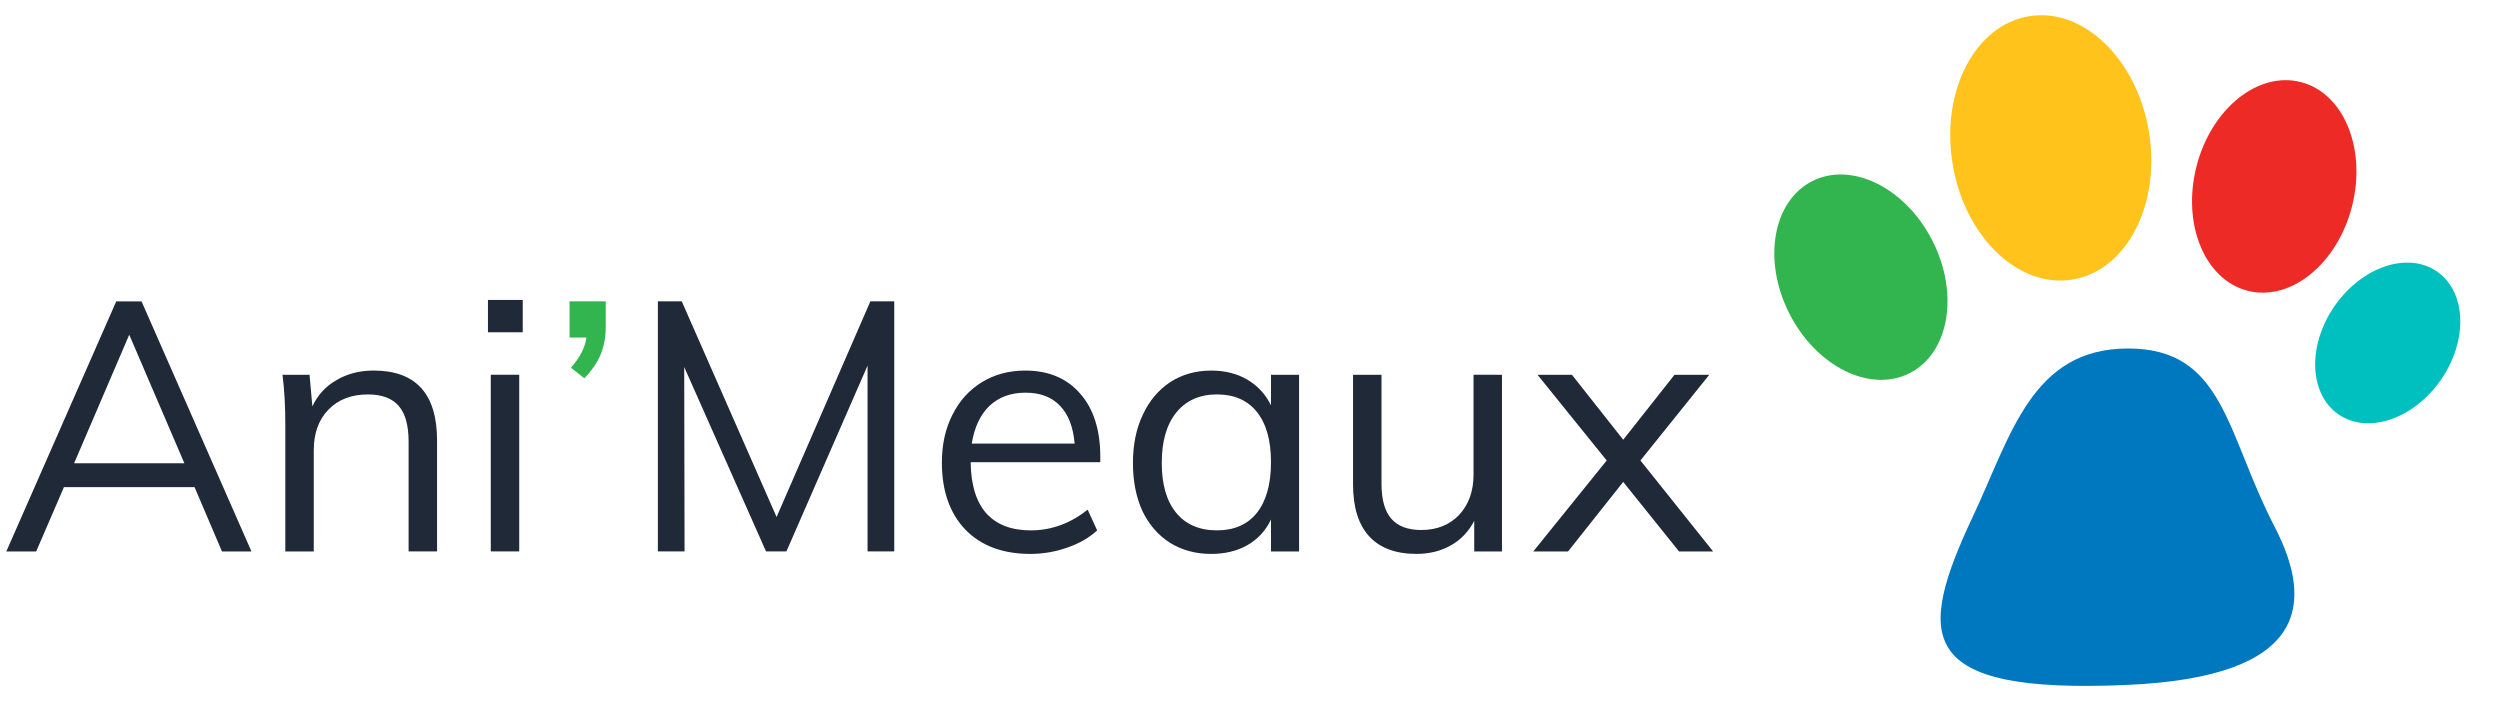
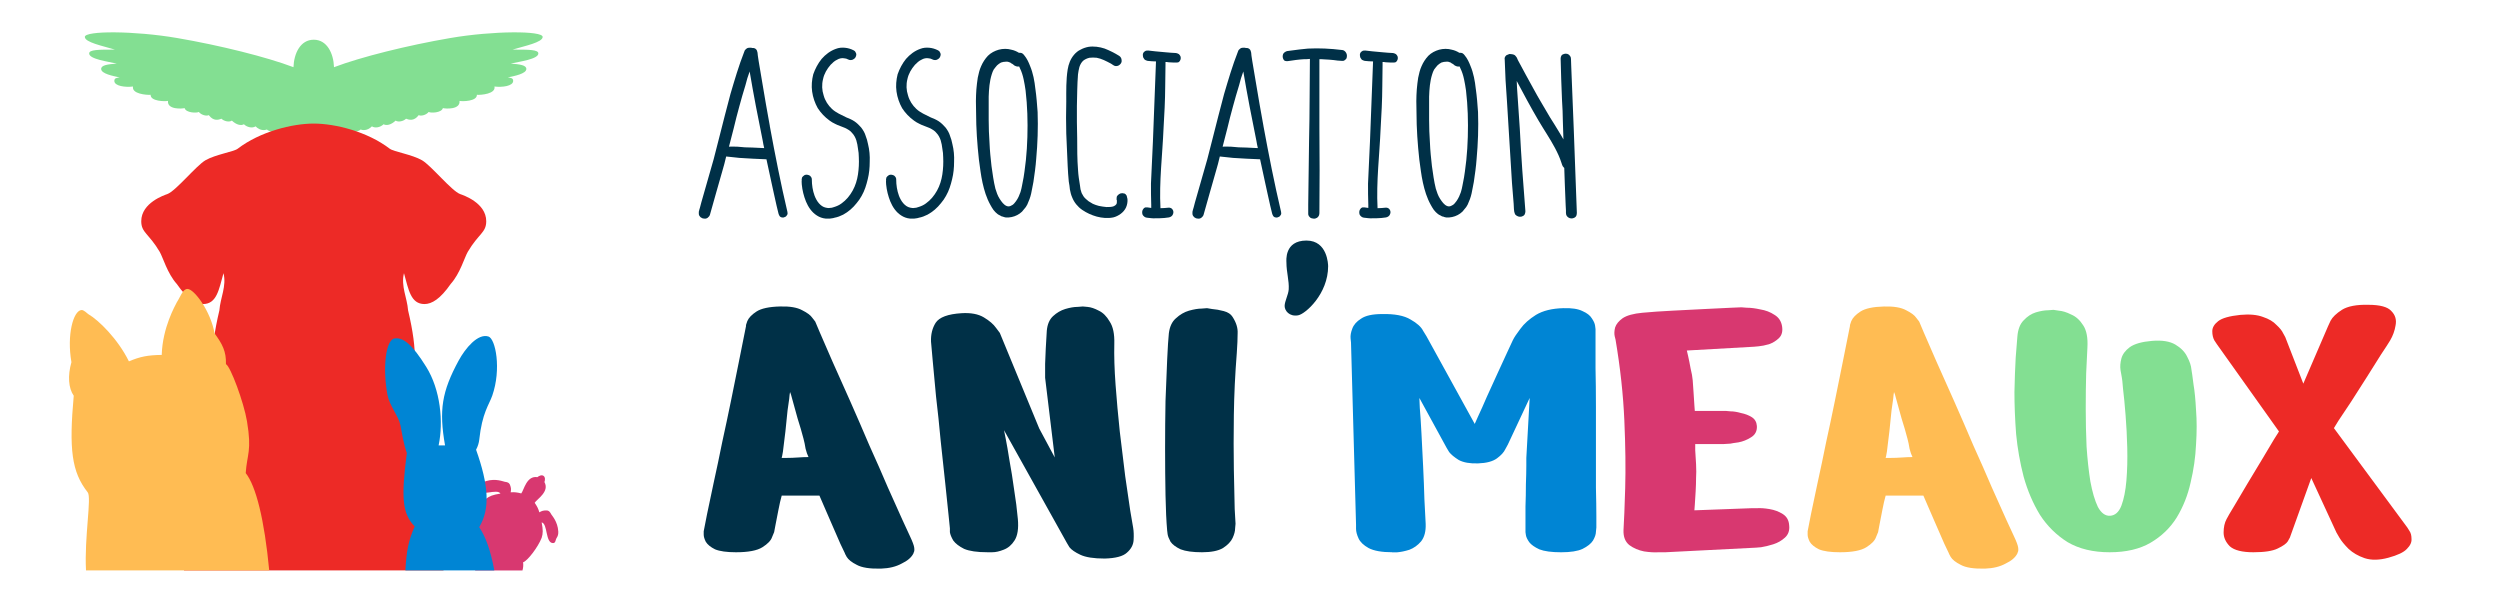
- <svg xmlns="http://www.w3.org/2000/svg" fill="none" height="40" viewBox="0 0 142 40" width="142">
-   <clipPath id="a">
-     <path d="m0 0h141.446v40h-141.446z" />
-   </clipPath>
-   <g clip-path="url(#a)">
-     <path d="m11.052 27.671h-7.421l-1.576 3.651h-1.696l6.244-14.204h1.436l6.244 14.204h-1.676zm-.579-1.357-3.132-7.302-3.132 7.302zm10.741-5.267c2.407 0 3.611 1.323 3.611 3.97v6.304h-1.616v-6.224c0-.931-.186-1.609-.559-2.035-.372-.439-.958-.658-1.756-.658-.931 0-1.676.286-2.234.858s-.838 1.343-.838 2.314v5.746h-1.616v-7.222c0-1.037-.053-1.975-.16-2.813h1.536l.16 1.796c.306-.652.765-1.15 1.377-1.496.612-.359 1.31-.539 2.095-.539zm6.662.239h1.616v10.035h-1.616zm1.815-4.249v1.835h-1.975v-1.835z" fill="#1f2937" />
-     <path d="m34.406 17.117v1.456c0 .559-.093 1.071-.279 1.536-.186.466-.499.924-.938 1.377l-.758-.599c.519-.599.811-1.17.878-1.716h-.958v-2.055z" fill="#32b54f" />
-     <path d="m50.793 17.117v14.204h-1.516v-10.554l-4.609 10.554h-1.157l-4.648-10.474.02 10.474h-1.516v-14.204h1.357l5.386 12.249 5.327-12.249zm11.704 9.137h-7.362c.013 1.277.306 2.241.878 2.893.585.652 1.43.978 2.534.978 1.17 0 2.248-.392 3.232-1.177l.539 1.177c-.439.412-1.004.738-1.696.978-.678.239-1.377.359-2.095.359-1.569 0-2.8-.459-3.691-1.377-.891-.931-1.337-2.201-1.337-3.811 0-1.024.2-1.929.599-2.713.399-.798.958-1.417 1.676-1.855s1.536-.658 2.454-.658c1.33 0 2.374.439 3.132 1.317.758.865 1.137 2.062 1.137 3.591zm-4.249-3.95c-.838 0-1.523.253-2.055.758-.519.505-.851 1.217-.998 2.135h5.845c-.08-.944-.359-1.663-.838-2.155-.466-.492-1.117-.738-1.955-.738zm15.54-1.017v10.035h-1.596v-1.815c-.293.625-.738 1.111-1.337 1.456-.585.332-1.27.499-2.055.499-.891 0-1.676-.213-2.354-.638-.665-.426-1.184-1.024-1.556-1.796-.359-.785-.539-1.696-.539-2.733 0-1.037.186-1.948.559-2.733.372-.798.891-1.417 1.556-1.855.678-.439 1.456-.658 2.334-.658.785 0 1.47.173 2.055.519.585.346 1.031.831 1.337 1.456v-1.736zm-4.668 8.838c.984 0 1.742-.333 2.274-.998.532-.678.798-1.636.798-2.873 0-1.237-.266-2.188-.798-2.853-.532-.665-1.29-.998-2.274-.998-.984 0-1.756.346-2.314 1.037-.545.678-.818 1.629-.818 2.853 0 1.224.273 2.168.818 2.833.545.665 1.317.998 2.314.998zm16.192-8.838v10.035h-1.576v-1.736c-.319.612-.765 1.077-1.337 1.397-.572.319-1.217.479-1.935.479-1.184 0-2.082-.332-2.693-.998-.612-.665-.918-1.649-.918-2.953v-6.224h1.616v6.184c0 .904.186 1.569.559 1.995s.938.638 1.696.638c.891 0 1.609-.286 2.155-.858.545-.585.818-1.35.818-2.294v-5.666zm11.993 10.035h-1.935l-3.172-3.95-3.132 3.95h-1.975l4.17-5.167-3.93-4.868h1.955l2.913 3.691 2.913-3.691h1.975l-3.91 4.868z" fill="#1f2937" />
-     <path d="m129.187 29.897c2.272 4.379 1.897 8.542-8.31 9.004-12.157.55-12.019-2.749-8.791-9.622 2.146-4.572 3.328-9.485 8.791-9.485 5.461 0 5.563 4.811 8.31 10.103z" fill="#0078bf" />
-     <path d="m108.469 21.196c2.245-1.142 2.825-4.509 1.295-7.52-1.529-3.011-4.589-4.527-6.834-3.385-2.245 1.142-2.824 4.509-1.295 7.52 1.53 3.011 4.59 4.527 6.834 3.385z" fill="#32b54f" />
-     <path d="m127.677 16.518c2.441.618 5.092-1.536 5.92-4.811.829-3.275-.479-6.431-2.92-7.048-2.441-.618-5.092 1.536-5.921 4.811-.828 3.275.479 6.43 2.921 7.048z" fill="#ed2a26" />
-     <path d="m117.722 15.879c3.079-.51 5.02-4.271 4.336-8.401-.684-4.13-3.733-7.065-6.812-6.555-3.078.51-5.02 4.271-4.336 8.401.684 4.13 3.734 7.065 6.812 6.555z" fill="#ffc31b" />
-     <path d="m132.821 23.533c1.67 1.154 4.278.275 5.826-1.964 1.547-2.239 1.448-4.989-.222-6.144-1.669-1.154-4.277-.275-5.825 1.964-1.547 2.239-1.448 4.99.221 6.144z" fill="#00bfbf" />
+ <svg xmlns="http://www.w3.org/2000/svg" fill="none" height="40" viewBox="0 0 166 40" width="166">
+   <path d="m152.94 25.474 1.643-3.815s.055-.121.167-.362c.13-.241.38-.483.752-.724.389-.241.974-.353 1.754-.334.78 0 1.29.139 1.532.418.26.26.352.576.278.947-.056.353-.176.687-.362 1.003-.111.186-.316.501-.613.947-.278.446-.594.947-.946 1.504-.353.557-.697 1.095-1.031 1.615-.334.501-.612.919-.835 1.253-.204.334-.307.501-.307.501l4.874 6.6s.046.074.139.223c.093.13.139.306.139.529.019.223-.083.446-.306.668-.204.223-.613.418-1.225.585-.613.167-1.142.176-1.588.028-.427-.148-.779-.353-1.058-.613-.278-.279-.483-.529-.613-.752-.129-.223-.194-.334-.194-.334l-1.671-3.62-1.421 3.954s-.046.084-.139.251c-.093.148-.315.306-.668.473-.334.167-.873.251-1.615.251-.743 0-1.263-.13-1.56-.39-.278-.279-.418-.585-.418-.919 0-.353.065-.65.195-.891.075-.148.242-.436.502-.863.259-.446.557-.947.891-1.504.334-.557.659-1.095.974-1.615.316-.538.576-.975.78-1.309.223-.353.334-.529.334-.529l-4.121-5.792s-.056-.084-.167-.251c-.093-.167-.14-.371-.14-.613 0-.241.13-.464.39-.668.26-.204.752-.343 1.476-.418.613-.056 1.114-.009 1.504.139.39.13.687.306.891.529.223.204.372.39.446.557.093.167.139.251.139.251z" fill="#ed2a26" />
+   <path d="m136.348 20.573s.121.018.362.056c.242.019.511.102.808.251.316.13.585.371.808.724.222.334.315.826.278 1.476-.018.427-.046 1.002-.083 1.727-.019.706-.028 1.485-.028 2.339 0 .835.018 1.671.055 2.506.056.836.14 1.606.251 2.311.13.706.297 1.272.501 1.699.223.408.492.603.808.585.334-.019.585-.241.752-.668.167-.446.278-1.002.334-1.671.056-.687.074-1.411.056-2.172-.019-.761-.056-1.485-.112-2.172-.055-.706-.111-1.281-.167-1.727-.037-.464-.065-.724-.083-.78-.019-.074-.047-.232-.084-.473-.037-.241-.018-.501.056-.78.074-.278.26-.529.557-.752.315-.223.807-.362 1.476-.418.668-.056 1.188.028 1.559.251.372.223.631.492.78.808.167.316.26.594.278.836.038.241.056.362.056.362s.028.213.084.64c.074.427.13.993.167 1.699.055.687.055 1.448 0 2.284-.037.835-.158 1.68-.362 2.534-.186.835-.492 1.606-.919 2.311-.427.687-1.003 1.244-1.727 1.671-.724.427-1.634.64-2.729.64s-2.024-.223-2.785-.668c-.742-.464-1.355-1.067-1.838-1.81-.464-.761-.826-1.606-1.086-2.534-.241-.928-.408-1.875-.501-2.841-.074-.984-.111-1.912-.111-2.785.018-.873.046-1.634.083-2.284.056-.65.093-1.114.111-1.392.038-.483.177-.845.418-1.086.242-.26.511-.436.808-.529.315-.093.585-.139.807-.139.242-.019.362-.028.362-.028z" fill="#83df92" />
+   <path d="m122.84 21.631c-.019 0 .009-.102.084-.306.092-.223.297-.436.612-.64.316-.204.836-.316 1.56-.334.649-.018 1.141.065 1.476.251.334.167.557.334.668.501.13.167.195.251.195.251s.102.241.306.724.483 1.123.836 1.921c.352.78.742 1.652 1.169 2.618s.854 1.949 1.281 2.952c.446.984.854 1.912 1.226 2.785.39.854.714 1.578.974 2.172.26.576.427.938.502 1.086.167.353.26.603.278.752.019.148.009.251-.028.306-.018.037-.028.065-.028.084-.13.26-.389.483-.779.668-.372.204-.827.316-1.365.334-.743.019-1.281-.065-1.615-.251-.334-.167-.557-.344-.668-.529-.093-.167-.13-.241-.112-.223 0 0-.102-.213-.306-.64-.186-.427-.409-.938-.669-1.532-.259-.613-.501-1.17-.724-1.671 0 0-.13 0-.389 0-.242 0-.53 0-.864 0s-.631 0-.891 0c-.241 0-.362 0-.362 0-.074.26-.148.585-.223.975-.074.371-.139.706-.195 1.003-.055.297-.083.446-.083.446s-.047.111-.139.334c-.075.223-.288.446-.641.668-.353.223-.937.334-1.754.334-.613 0-1.077-.065-1.393-.195-.297-.148-.501-.316-.612-.501-.093-.186-.14-.343-.14-.473 0-.148 0-.223 0-.223.037-.186.112-.566.223-1.142.13-.594.279-1.3.446-2.116.185-.835.371-1.717.557-2.646.204-.928.399-1.847.584-2.757.186-.91.353-1.736.502-2.478.148-.761.269-1.365.362-1.81.093-.464.139-.696.139-.696zm2.924 4.4c-.019.074-.037.223-.056.446l-.111.78c-.037.427-.084.882-.139 1.365-.056.483-.112.938-.167 1.365-.037.223-.065.362-.084.418h.362c.223 0 .464-.009.724-.028.26-.019.492-.028.696-.028-.074-.148-.139-.334-.195-.557-.037-.241-.083-.464-.139-.668-.111-.427-.241-.873-.39-1.337-.13-.464-.25-.9-.362-1.309-.055-.223-.102-.371-.139-.446z" fill="#ffbc53" />
+   <path d="m107.272 22.55s-.018-.074-.056-.223c-.037-.167-.027-.362.028-.585.074-.223.242-.427.501-.613.279-.186.715-.306 1.309-.362s1.263-.102 2.005-.139c.762-.037 1.486-.074 2.173-.111.705-.037 1.281-.065 1.726-.084.446-.019.668-.028.668-.028s.121.009.363.028c.259 0 .556.037.891.111.352.056.668.176.946.362.279.167.446.418.502.752.055.334-.01.594-.195.78-.186.186-.409.325-.669.418-.259.074-.492.121-.696.139s-.306.028-.306.028l-4.456.251s.028.121.084.362c.055.241.111.52.167.836.074.297.121.557.139.78.019.204.037.473.056.808.018.316.037.603.056.863.018.241.027.362.027.362h2.061s.102.009.306.028c.205 0 .437.037.697.111.278.056.519.148.724.278.204.13.315.325.334.585.018.334-.112.585-.39.752-.26.167-.538.278-.835.334-.279.037-.455.065-.53.084-.055 0-.204.009-.445.028-.241 0-.511 0-.808 0-.278 0-.529 0-.752 0-.222 0-.334 0-.334 0v.418c.019.26.037.566.056.919.018.353.018.659 0 .919 0 .241-.009.538-.028.891-.019.334-.037.631-.056.891-.018.241-.027.362-.027.362l3.759-.139h.362c.241-.019.529 0 .863.056s.632.167.891.334c.26.167.4.418.418.752.037.334-.056.603-.278.807-.223.204-.483.353-.78.446s-.566.158-.808.195c-.222.018-.334.028-.334.028l-6.015.306s-.149 0-.446 0c-.278.019-.603 0-.974-.056-.372-.074-.696-.213-.975-.418-.278-.223-.408-.557-.39-1.002.037-.594.074-1.522.112-2.785.037-1.281.018-2.776-.056-4.484s-.269-3.5-.585-5.375z" fill="#d83870" />
+   <path d="m92.436 36.669c-.687 0-1.207-.093-1.56-.278-.334-.186-.557-.399-.668-.64-.111-.241-.167-.455-.167-.641 0-.186 0-.278 0-.278l-.334-12.086s-.009-.093-.028-.279c-.018-.186.019-.399.111-.64.093-.26.288-.483.585-.668.297-.204.761-.306 1.392-.306.836-.018 1.467.102 1.894.362.427.241.706.492.835.752.149.241.223.362.223.362l3.203 5.82s.074-.167.223-.501c.167-.353.362-.789.585-1.309.241-.52.483-1.049.724-1.587.241-.538.455-1.003.641-1.393.185-.408.306-.668.362-.78.092-.186.259-.436.501-.752.241-.334.585-.64 1.03-.919.464-.279 1.068-.427 1.81-.446.557-.018.984.046 1.281.195.297.13.502.288.613.473.13.186.204.353.223.501.018.148.028.223.028.223v.724 1.866c.018.78.027 1.634.027 2.562v2.813 2.562c.019.78.028 1.411.028 1.894v.752c0 .019-.009.111-.028.279 0 .167-.065.362-.194.585-.13.204-.362.39-.697.557-.315.148-.789.223-1.42.223s-1.114-.065-1.448-.195c-.316-.148-.538-.306-.668-.473-.13-.186-.205-.344-.223-.473-.019-.13-.028-.195-.028-.195s0-.158 0-.473c0-.334 0-.743 0-1.225.019-.501.028-.993.028-1.476.018-.501.028-.919.028-1.253s0-.501 0-.501l.222-3.982-1.448 3.091s-.055.102-.167.306c-.093.204-.279.408-.557.613-.279.204-.696.316-1.253.334-.538.019-.965-.056-1.281-.223-.297-.186-.51-.362-.64-.529-.111-.186-.167-.278-.167-.278l-1.81-3.314s.009.223.028.668c.037.427.074.993.111 1.699.037.687.074 1.42.111 2.2.037.761.065 1.485.084 2.172.037.668.065 1.207.084 1.615.019.501-.084.891-.306 1.17-.223.26-.483.446-.78.557-.297.093-.566.148-.808.167-.223 0-.334 0-.334 0z" fill="#0085d4" />
+   <g fill="#003047">
+     <path d="m86.754 15.972c-1.493 0-1.335 1.358-1.335 1.463 0.0.636.187 1.209.152 1.778-.022.353-.271.793-.271 1.104 0 .311.307.72.892.621.487-.083 1.996-1.421 1.996-3.261 0-.096-.034-1.704-1.434-1.704z" />
+     <path d="m49.536 21.631c-.019 0 .009-.102.084-.306.093-.223.297-.436.613-.641.316-.204.835-.316 1.56-.334.65-.019 1.142.065 1.476.251.334.167.557.334.668.501.13.167.195.251.195.251s.102.241.306.724c.204.483.483 1.123.835 1.922.353.78.743 1.652 1.17 2.618s.854 1.949 1.281 2.952c.446.984.854 1.912 1.225 2.785.39.854.715 1.578.975 2.172.26.576.427.938.501 1.086.167.353.26.603.279.752s.009.251-.028.306c-.018.037-.028.065-.028.084-.13.26-.39.483-.78.668-.371.204-.826.316-1.365.334-.743.019-1.281-.065-1.615-.251-.334-.167-.557-.344-.668-.529-.093-.167-.13-.241-.111-.223 0 0-.102-.213-.306-.64-.186-.427-.408-.938-.668-1.532-.26-.613-.501-1.17-.724-1.671 0 0-.13 0-.39 0-.241 0-.529 0-.863 0-.334 0-.631 0-.891 0-.241 0-.362 0-.362 0-.074.26-.148.585-.223.975-.074.371-.139.706-.195 1.003-.056.297-.084.446-.084.446s-.046.111-.139.334c-.074.223-.288.446-.64.668-.353.223-.938.334-1.754.334-.613 0-1.077-.065-1.392-.195-.297-.148-.501-.316-.613-.501-.093-.186-.139-.344-.139-.473 0-.148 0-.223 0-.223.037-.186.111-.566.223-1.142.13-.594.279-1.3.446-2.116.186-.835.371-1.717.557-2.646.204-.928.399-1.847.585-2.757.186-.91.353-1.736.501-2.478.149-.761.269-1.365.362-1.81.093-.464.139-.696.139-.696zm2.924 4.4c-.019.074-.037.223-.056.446l-.111.78c-.037.427-.084.882-.139 1.365s-.111.938-.167 1.365c-.037.223-.065.362-.084.418h.362c.223 0 .464-.009.724-.028.26-.019.492-.028.696-.028-.074-.148-.139-.334-.195-.557-.037-.241-.084-.464-.139-.668-.111-.427-.241-.873-.39-1.337-.13-.464-.251-.9-.362-1.309-.056-.223-.102-.371-.139-.446z" />
+     <path d="m65.552 36.669c-.668 0-1.179-.074-1.532-.223-.334-.167-.576-.353-.724-.557-.13-.223-.204-.408-.223-.557 0-.167 0-.251 0-.251s-.028-.279-.084-.835c-.056-.557-.13-1.272-.223-2.144-.093-.891-.195-1.838-.306-2.841-.093-1.021-.195-1.996-.306-2.924-.093-.947-.167-1.745-.223-2.395-.056-.668-.093-1.086-.111-1.253-.019-.483.084-.9.306-1.253.241-.371.817-.585 1.727-.64.613-.037 1.105.056 1.476.279s.64.455.808.696c.167.223.251.334.251.334l2.618 6.349 1.03 1.921-.64-5.291s0-.306 0-.919c.019-.613.056-1.346.111-2.2.037-.427.176-.752.418-.975.241-.223.51-.381.808-.473.316-.093.585-.139.807-.139.241-.019.362-.028.362-.028s.102.009.306.028c.223.019.473.102.752.251.279.13.52.371.724.724.223.334.325.826.306 1.476-.019.798.009 1.708.084 2.729.074 1.002.167 2.033.279 3.091.13 1.058.251 2.051.362 2.98.13.91.241 1.671.334 2.284.111.613.176.993.195 1.142.037.223.046.492.028.808-.019.316-.167.594-.446.835-.26.241-.752.371-1.476.39-.724 0-1.262-.084-1.615-.251-.353-.167-.594-.334-.724-.501-.111-.186-.167-.279-.167-.279l-4.177-7.491s.037.186.111.557c.074.371.158.854.251 1.448.111.594.213 1.235.306 1.921.111.687.195 1.346.251 1.977.056.631-.018 1.105-.223 1.42-.186.297-.427.501-.724.613-.279.111-.529.167-.752.167s-.334 0-.334 0z" />
+     <path d="m77.501 35.249c-.056-.631-.093-1.42-.111-2.367-.018-.965-.028-1.996-.028-3.091 0-1.095.009-2.154.028-3.175.037-1.04.074-1.959.111-2.757.037-.798.074-1.374.111-1.727.056-.446.213-.78.473-1.002.26-.241.548-.408.863-.501.334-.093.613-.139.836-.139.241-.019.362-.028.362-.028s.111.018.334.056c.241.018.501.065.78.139s.473.204.585.39c.241.371.353.733.334 1.086 0 .334-.019.77-.056 1.309-.111 1.392-.176 2.757-.195 4.094-.019 1.337-.019 2.553 0 3.648.018 1.095.037 1.968.056 2.618.037.65.056.975.056.975s-.009.102-.028.306c0 .186-.056.399-.167.64-.111.241-.325.464-.64.668-.316.186-.78.279-1.392.279-.613 0-1.086-.065-1.42-.195-.316-.148-.538-.316-.668-.501-.111-.204-.176-.371-.195-.501-.019-.148-.028-.223-.028-.223z" />
+     <path d="m51.114 8.367c.353 1.912.724 3.806 1.17 5.7.019.074.019.148-.018.204-.037.056-.074.111-.13.13-.074.037-.13.056-.204.037-.056 0-.13-.037-.167-.093s-.056-.111-.074-.167l-.13-.538c-.111-.464-.204-.947-.316-1.429-.111-.538-.241-1.095-.353-1.634-.594-.019-1.207-.056-1.801-.093-.279-.037-.576-.056-.873-.093-.074.334-.167.668-.26.984l-.408 1.43-.408 1.448c-.019.074-.074.148-.148.204-.074.056-.167.074-.241.056-.093 0-.167-.037-.241-.093-.056-.056-.111-.13-.111-.223 0-.019 0-.037 0-.056 0-.037 0-.056 0-.074s0-.037.019-.056v-.037l.056-.186.093-.353.817-2.859c.13-.483.241-.965.371-1.448.241-.947.483-1.912.743-2.878.279-.947.557-1.894.928-2.841.018-.074.074-.13.148-.186.074-.056.167-.056.241-.056.037 0 .093 0 .13.019h.056c.074 0 .167.037.223.111s.056.167.074.204l.019.186.056.371.241 1.43c.167.965.316 1.912.501 2.878zm-.371 1.467c-.037-.167-.074-.316-.093-.464-.316-1.541-.613-3.082-.873-4.623-.111.297-.204.594-.279.91-.148.464-.279.947-.408 1.411-.13.483-.26.965-.371 1.448-.111.408-.204.817-.316 1.225.186-.019.39 0 .576 0 .316.037.65.056.984.056.26.019.52.019.78.037z" />
+     <path d="m57.471 8.998c.074.186.13.371.167.576.093.371.13.78.111 1.17 0 .39-.037.78-.13 1.151-.093.39-.204.761-.408 1.114-.093.167-.204.334-.334.483-.111.148-.26.297-.408.427-.148.13-.316.241-.483.334-.186.093-.371.167-.576.204-.093.037-.186.037-.297.056-.093 0-.186 0-.297 0-.204-.019-.408-.093-.576-.204-.353-.223-.576-.576-.724-.928-.148-.371-.241-.743-.278-1.133 0-.093-.019-.204 0-.297-.019-.018 0-.056 0-.074 0-.037.018-.056.018-.093.037-.056.074-.093.13-.13.037-.037.111-.056.167-.056s.111.019.167.037c.056.019.093.056.13.111.019.019.037.056.037.074.019.037.019.056.019.093 0 .371.056.743.186 1.095.074.186.167.353.278.483.13.148.279.26.464.297.093.019.186.037.26.019.093 0 .186-.019.279-.056.186-.056.353-.13.501-.241.316-.223.557-.52.743-.854.186-.334.297-.706.353-1.077s.074-.761.056-1.133c0-.186-.019-.39-.056-.575-.019-.186-.056-.371-.111-.557-.056-.167-.148-.353-.279-.483-.111-.149-.279-.241-.464-.334-.167-.074-.353-.13-.52-.204-.093-.037-.186-.093-.26-.13-.093-.037-.167-.111-.241-.149-.316-.223-.594-.52-.798-.835-.186-.334-.316-.705-.371-1.095s-.019-.78.074-1.151c.13-.371.316-.724.557-1.021.26-.297.576-.538.947-.668.186-.074.39-.093.594-.074.204.019.39.074.576.167.056.037.111.056.13.13.037.037.056.111.056.167-.019.13-.074.241-.186.297-.093.074-.26.074-.353.019l-.13-.056c-.037 0-.074-.019-.111-.019-.167-.037-.353 0-.501.093-.167.074-.297.204-.427.334-.241.278-.427.594-.501.947-.093.371-.074.743.037 1.077.093.353.297.668.557.91s.613.39.947.557c.186.074.371.149.538.26.167.111.316.26.446.408.13.167.241.353.297.538z" />
+     <path d="m63.073 8.998c.074.186.13.371.167.576.093.371.13.78.111 1.17 0 .39-.037.78-.13 1.151-.093.39-.204.761-.408 1.114-.093.167-.204.334-.334.483-.111.148-.26.297-.408.427-.148.13-.316.241-.483.334-.186.093-.371.167-.576.204-.093.037-.186.037-.297.056-.093 0-.186 0-.297 0-.204-.019-.408-.093-.576-.204-.353-.223-.576-.576-.724-.928-.148-.371-.241-.743-.279-1.133 0-.093-.019-.204 0-.297-.019-.018 0-.056 0-.074 0-.037.019-.056.019-.093.037-.056.074-.093.13-.13.037-.037.111-.056.167-.056s.111.019.167.037c.056.019.093.056.13.111.018.019.037.056.037.074.019.037.019.056.019.093 0 .371.056.743.186 1.095.074.186.167.353.279.483.13.148.279.26.464.297.093.019.186.037.26.019.093 0 .186-.019.278-.056.186-.056.353-.13.501-.241.316-.223.557-.52.743-.854.186-.334.297-.706.353-1.077s.074-.761.056-1.133c0-.186-.019-.39-.056-.575-.019-.186-.056-.371-.111-.557-.056-.167-.149-.353-.279-.483-.111-.149-.279-.241-.464-.334-.167-.074-.353-.13-.52-.204-.093-.037-.186-.093-.26-.13-.093-.037-.167-.111-.241-.149-.316-.223-.594-.52-.798-.835-.186-.334-.316-.705-.371-1.095s-.018-.78.074-1.151c.13-.371.316-.724.557-1.021.26-.297.576-.538.947-.668.186-.074.39-.093.594-.074.204.019.39.074.576.167.056.037.111.056.13.13.037.037.056.111.056.167-.019.13-.074.241-.186.297-.093.074-.26.074-.353.019l-.13-.056c-.037 0-.074-.019-.111-.019-.167-.037-.353 0-.501.093-.167.074-.297.204-.427.334-.241.278-.427.594-.501.947-.093.371-.074.743.037 1.077.093.353.297.668.557.91s.613.39.947.557c.186.074.371.149.538.26s.316.26.446.408c.13.167.241.353.297.538z" />
+     <path d="m68.749 5.898c.074.52.111 1.021.149 1.541.037 1.04 0 2.079-.093 3.1-.037.52-.111 1.04-.186 1.541-.056.26-.093.52-.148.761-.056.26-.149.501-.26.743-.056.111-.13.223-.223.316-.074.111-.167.204-.279.279-.204.148-.464.241-.724.26-.074 0-.13 0-.204 0-.056-.019-.13-.019-.186-.056-.074 0-.13-.037-.186-.074-.056-.019-.111-.056-.167-.093-.056-.037-.093-.093-.148-.13-.037-.056-.093-.093-.13-.149-.074-.111-.148-.223-.204-.334-.26-.464-.408-.965-.52-1.467s-.167-1.021-.241-1.541c-.111-1.021-.186-2.061-.186-3.1-.019-.52-.019-1.04.018-1.559.019-.26.056-.52.093-.78.056-.26.111-.52.223-.761.111-.26.26-.483.446-.687.204-.204.464-.334.724-.408.279-.074.576-.074.835 0 .186.037.353.111.501.204.074 0 .148 0 .223.037.056.037.111.093.148.149.167.204.279.446.371.687.204.483.297 1.003.353 1.522zm-1.077-1.485c-.093.019-.186 0-.26-.037-.018-.019-.056-.019-.074-.037l-.037-.037-.074-.056-.074-.037-.074-.056c-.093-.037-.186-.074-.297-.056-.111 0-.204.019-.316.056-.093.056-.186.111-.26.186-.074.093-.148.167-.223.278-.056.093-.093.204-.13.316-.148.464-.186.965-.204 1.485v.761.78c0 .501.019 1.021.056 1.541.019.501.074 1.021.13 1.522.037.26.074.501.111.761.037.26.093.501.148.743.074.241.148.464.279.668.13.204.278.408.464.483.093.037.167.037.26 0 .093-.037.186-.093.26-.186.149-.167.279-.39.353-.613.056-.111.074-.223.111-.353.018-.111.056-.241.074-.371.056-.241.093-.501.13-.761.148-1.002.204-2.042.204-3.063 0-.52-.019-1.04-.056-1.541-.019-.26-.056-.52-.074-.78-.037-.241-.074-.501-.13-.743-.056-.26-.13-.501-.241-.724-.018-.056-.037-.093-.056-.13z" />
+     <path d="m74.827 13.064c.019.056.019.093.037.148.018.186-.019.39-.093.557-.074.167-.204.316-.353.427s-.334.204-.501.241c-.371.074-.743.037-1.095-.056-.334-.093-.668-.241-.965-.446-.297-.204-.538-.501-.668-.835-.074-.167-.111-.334-.148-.52-.019-.167-.037-.353-.074-.52-.037-.353-.056-.705-.074-1.058-.037-.706-.056-1.43-.093-2.135-.018-.705-.018-1.411 0-2.116 0-.705-.018-1.43.093-2.135.056-.353.186-.705.427-.984.111-.13.26-.26.427-.334.167-.093.334-.149.52-.186.353-.056.743 0 1.077.111.334.13.668.297.965.483.093.056.167.167.167.297.019.111-.037.223-.13.297-.074.074-.223.111-.334.074-.037-.019-.056-.037-.074-.037l-.167-.111c-.316-.167-.631-.334-.947-.39-.167-.019-.334-.019-.483 0-.167.037-.316.111-.427.204-.111.111-.186.241-.241.408-.037.149-.074.316-.093.483-.056.705-.056 1.411-.074 2.116v1.058l.019 1.058c0 .705 0 1.411.056 2.116.019.353.074.706.13 1.04.019.093.019.186.037.26.018.074.056.167.074.241.074.148.149.279.279.39.111.111.241.204.39.279.074.056.167.074.241.111.074.018.149.056.241.074.167.037.334.056.501.074.167 0 .353 0 .483-.056.074-.037.13-.074.167-.13.037-.056.037-.13.037-.204 0-.018 0-.037 0-.056l-.019-.037v-.037c0-.056 0-.13.019-.186.056-.093.148-.167.26-.204.056 0 .111-.019.167 0 .037 0 .056.018.093.018.019.019.056.037.074.056l.018.037c.019.018.019.018.037.037 0 .019.018.056.018.074z" />
+     <path d="m78.281 3.596c.056.056.093.111.111.167.037.13-.019.278-.111.353-.056.037-.13.037-.186.037h-.167l-.353-.019c-.056-.019-.13-.019-.186-.019v.204l-.019 1.411c0 .464-.019.928-.037 1.411l-.074 1.392c-.074 1.764-.297 3.527-.204 5.291.186 0 .371-.019.557-.037.093 0 .204.037.26.148.056.093.056.204 0 .316-.037.093-.148.167-.26.186-.093.019-.204.019-.297.037-.186.019-.371.019-.576.019-.186.019-.39-.019-.576-.037-.111 0-.241-.093-.297-.204-.037-.111-.037-.241.019-.334.037-.056.074-.111.13-.13.019-.018.056-.018.074-.018h.093c.093.018.167.018.26.037 0-.074 0-.13 0-.204-.018-.464-.018-.928-.018-1.411.037-.928.093-1.857.13-2.803.074-1.764.13-3.546.204-5.31-.186 0-.371-.019-.557-.037-.056-.019-.13-.037-.186-.074-.037-.056-.093-.111-.111-.167-.018-.074-.018-.13-.018-.204.018-.074.056-.149.13-.186.056-.056.149-.056.223-.056l.501.056c.446.037.91.093 1.355.111.074.019.13.037.186.074z" />
+     <path d="m83.893 8.367c.353 1.912.724 3.806 1.17 5.7.018.074.018.148-.019.204s-.074.111-.13.13c-.074.037-.13.056-.204.037-.056 0-.13-.037-.167-.093-.037-.056-.056-.111-.074-.167l-.13-.538c-.111-.464-.204-.947-.316-1.429-.111-.538-.241-1.095-.353-1.634-.594-.019-1.207-.056-1.801-.093-.279-.037-.576-.056-.873-.093-.074.334-.167.668-.26.984l-.408 1.43-.408 1.448c-.018.074-.074.148-.148.204-.074.056-.167.074-.241.056-.093 0-.167-.037-.241-.093-.056-.056-.111-.13-.111-.223 0-.019 0-.037 0-.056 0-.037 0-.056 0-.074s0-.037.019-.056v-.037l.056-.186.093-.353.817-2.859c.13-.483.241-.965.371-1.448.241-.947.483-1.912.743-2.878.279-.947.557-1.894.928-2.841.019-.074.074-.13.148-.186.074-.056.167-.056.241-.056.037 0 .093 0 .13.019h.056c.074 0 .167.037.223.111s.056.167.074.204l.018.186.056.371.241 1.43c.167.965.316 1.912.501 2.878zm-.371 1.467c-.037-.167-.074-.316-.093-.464-.316-1.541-.613-3.082-.873-4.623-.111.297-.204.594-.279.91-.148.464-.278.947-.408 1.411-.13.483-.26.965-.371 1.448-.111.408-.204.817-.316 1.225.186-.019.39 0 .576 0 .316.037.65.056.984.056.26.019.52.019.78.037z" />
+     <path d="m89.094 3.317c.13 0 .241.093.297.204.056.111.056.223.018.353-.037.056-.074.093-.13.13-.037.019-.056.037-.093.037-.037 0-.056 0-.093 0-.093 0-.186-.019-.278-.019-.371-.056-.743-.074-1.114-.093-.018 0-.056 0-.093 0v.278 1.43 2.841c.019 1.894.019 3.787 0 5.681 0 .074-.019.149-.074.223-.056.074-.13.111-.204.13-.074.018-.167 0-.241-.019-.074-.019-.13-.074-.186-.148-.018-.037-.018-.074-.037-.111 0-.037 0-.093 0-.111v-.538l.056-4.251c.018-.947.037-1.894.037-2.841l.019-2.581c-.13.019-.26.019-.39.019-.353.019-.724.074-1.095.13-.056 0-.111 0-.167-.019-.056-.019-.093-.074-.111-.111-.056-.111-.056-.223-.019-.334.037-.093.148-.167.26-.204.093-.019.186-.019.279-.037.371-.056.743-.093 1.114-.13.743-.037 1.504 0 2.246.093z" />
+     <path d="m92.695 3.596c.056.056.093.111.111.167.037.13-.019.278-.111.353-.056.037-.13.037-.186.037h-.167l-.353-.019c-.056-.019-.13-.019-.186-.019v.204l-.018 1.411c0 .464-.019.928-.037 1.411l-.074 1.392c-.074 1.764-.297 3.527-.204 5.291.186 0 .371-.019.557-.037.093 0 .204.037.26.148.056.093.056.204 0 .316-.037.093-.149.167-.26.186-.093.019-.204.019-.297.037-.186.019-.371.019-.576.019-.186.019-.39-.019-.576-.037-.111 0-.241-.093-.297-.204-.037-.111-.037-.241.018-.334.037-.056.074-.111.13-.13.019-.018.056-.018.074-.018h.093c.093.018.167.018.26.037 0-.074 0-.13 0-.204-.019-.464-.019-.928-.019-1.411.037-.928.093-1.857.13-2.803.074-1.764.13-3.546.204-5.31-.186 0-.371-.019-.557-.037-.056-.019-.13-.037-.186-.074-.037-.056-.093-.111-.111-.167-.018-.074-.019-.13-.019-.204.019-.074.056-.149.13-.186.056-.056.148-.056.223-.056l.501.056c.446.037.91.093 1.355.111.074.019.13.037.186.074z" />
+     <path d="m97.993 5.898c.074.52.111 1.021.148 1.541.037 1.04 0 2.079-.093 3.1-.037.52-.111 1.04-.186 1.541-.056.26-.093.52-.148.761-.056.26-.148.501-.26.743-.056.111-.13.223-.223.316-.074.111-.167.204-.279.279-.204.148-.464.241-.724.26-.074 0-.13 0-.204 0-.056-.019-.13-.019-.186-.056-.074 0-.13-.037-.186-.074-.056-.019-.111-.056-.167-.093-.056-.037-.093-.093-.148-.13-.037-.056-.093-.093-.13-.149-.074-.111-.149-.223-.204-.334-.26-.464-.408-.965-.52-1.467s-.167-1.021-.241-1.541c-.111-1.021-.186-2.061-.186-3.1-.019-.52-.019-1.04.019-1.559.018-.26.056-.52.093-.78.056-.26.111-.52.223-.761.111-.26.26-.483.446-.687.204-.204.464-.334.724-.408.279-.074.576-.074.835 0 .186.037.353.111.501.204.074 0 .148 0 .223.037.056.037.111.093.148.149.167.204.279.446.371.687.204.483.297 1.003.353 1.522zm-1.077-1.485c-.093.019-.186 0-.26-.037-.019-.019-.056-.019-.074-.037l-.037-.037-.074-.056-.074-.037-.074-.056c-.093-.037-.186-.074-.297-.056-.111 0-.204.019-.316.056-.093.056-.186.111-.26.186-.074.093-.148.167-.223.278-.056.093-.093.204-.13.316-.149.464-.186.965-.204 1.485v.761.78c0 .501.019 1.021.056 1.541.019.501.074 1.021.13 1.522.037.26.074.501.111.761.037.26.093.501.148.743.074.241.148.464.279.668s.279.408.464.483c.093.037.167.037.26 0 .093-.037.186-.093.26-.186.148-.167.278-.39.353-.613.056-.111.074-.223.111-.353.019-.111.056-.241.074-.371.056-.241.093-.501.13-.761.148-1.002.204-2.042.204-3.063 0-.52-.018-1.04-.056-1.541-.018-.26-.056-.52-.074-.78-.037-.241-.074-.501-.13-.743-.056-.26-.13-.501-.241-.724-.019-.056-.037-.093-.056-.13z" />
+     <path d="m104.498 8.59.205 5.551c0 .074-.019.167-.056.223-.056.074-.13.111-.204.13-.149.037-.297-.019-.39-.13-.056-.074-.074-.148-.074-.223v-.167l-.019-.353-.056-1.392-.037-1.077c-.018-.018-.037-.037-.055-.056-.019-.018-.038-.056-.056-.074-.019-.037-.019-.074-.037-.093l-.037-.111c-.112-.353-.26-.668-.427-.984-.335-.631-.743-1.225-1.114-1.857-.502-.854-.966-1.727-1.43-2.599 0 .149.019.297.019.446l.185 2.729c.093 1.838.223 3.657.372 5.477 0 .074-.019.148-.056.223-.056.074-.13.111-.204.13-.149.037-.297-.019-.409-.13-.037-.056-.055-.13-.074-.204l-.019-.167-.018-.353-.111-1.374c-.056-.91-.112-1.819-.168-2.729-.055-.91-.111-1.819-.167-2.729l-.092-1.374-.056-1.374c-.019-.074 0-.149.056-.223.037-.056.112-.093.185-.111.056-.037.13-.037.204-.019.056 0 .112.019.167.037.056.019.093.056.13.111.038.037.056.074.075.111l.055.13.52.965.52.947c.167.316.353.631.538.947.186.316.372.631.557.947.186.297.39.613.576.928.111.167.204.353.316.538l-.038-1.188-.018-.705-.037-.687c-.037-.928-.075-1.857-.093-2.785 0-.074.018-.149.056-.204.037-.056.111-.093.185-.111.13-.037.297 0 .372.13.055.056.074.13.074.204l.018.52z" />
  </g>
+   <path d="m22.178 4.461c-.033-.925-.466-1.824-1.346-1.824-.881 0-1.313.899-1.346 1.824-1.78-.675-4.883-1.45-7.72-1.936-2.864-.49-6.133-.49-6.133-.075 0 .364 1.193.6 2.0.844-1.09 0-1.713 0-1.713.255 0 .378 1.251.542 1.833.671-.603.05-1.036.103-1.036.359 0 .319.801.469 1.231.564-.194.024-.356.034-.356.23 0 .344.731.437 1.241.372-.102.491.896.57 1.168.551-.017.436.969.448 1.153.403-.065.603.958.521 1.105.479.085.321.814.339.942.255.167.211.522.292.661.211.313.419.643.317.844.239.154.159.503.251.69.126.311.29.611.348.8.242.214.205.56.279.775.139.317.325.645.252.759.208.043.085.291.142.291.142h5.624s.248-.057.291-.142c.114.044.442.117.759-.208.215.14.56.067.775-.139.189.105.489.047.8-.242.187.125.536.033.69-.126.201.078.531.18.844-.239.14.081.494 0 .661-.211.128.084.857.066.942-.255.147.042 1.17.125 1.105-.479.183.045 1.17.033 1.153-.403.273.019 1.27-.06 1.168-.551.51.065 1.241-.028 1.241-.372 0-.196-.162-.205-.356-.23.43-.095 1.231-.245 1.231-.564 0-.256-.433-.309-1.036-.359.582-.129 1.833-.293 1.833-.671 0-.255-.623-.255-1.713-.255.807-.244 2-.48 2-.844 0-.415-3.269-.415-6.133.075-2.837.486-5.94 1.26-7.72 1.936z" fill="#83df92" />
+   <path d="m25.883 9.878c-1.497-1.148-3.641-1.673-5.052-1.673s-3.555.525-5.052 1.673c-.254.195-1.477.382-2.136.763-.616.356-1.971 2.045-2.537 2.247-.168.06-1.727.57-1.727 1.802 0 .766.512.82 1.226 2.033.211.358.507 1.434 1.133 2.131.694 1.003 1.259 1.335 1.741 1.335.911 0 1.056-.948 1.361-2.05.215.861-.21 1.628-.272 2.466-.343 1.445-.456 2.424-.456 3.323-.8 1.895-2.374 9.259-1.894 13.947h17.228c.48-4.687-1.094-12.051-1.894-13.947 0-.899-.113-1.877-.456-3.323-.062-.839-.488-1.605-.272-2.466.305 1.102.45 2.05 1.361 2.05.482 0 1.047-.333 1.742-1.335.626-.698.922-1.774 1.133-2.131.714-1.213 1.226-1.267 1.226-2.033 0-1.232-1.559-1.742-1.728-1.802-.566-.202-1.922-1.891-2.537-2.247-.659-.381-1.881-.568-2.136-.763z" fill="#ed2a26" />
+   <path d="m36.151 32.01c.053-.144.055-.332-.061-.412-.116-.081-.29-.014-.407.085-.722-.114-.891.855-1.071 1.08-.302-.076-.455-.091-.702-.073.037-.2.024-.302-.039-.475-.033-.089-.076-.193-.35-.223-.082-.009-.598-.243-1.236-.05-.174.053-.277.132-.36.241-.096.136-.309.173-.245.349.179.491 1.334-.121 1.55.241-.51.083-.718.162-.963.35-.499.434-1.128 1.426-1.103 1.712-.208.053-.316.101-.49.222l.88 2.82h3.139c.054-.205.062-.329.041-.543.278-.074.995-1.005 1.232-1.622.094-.294.096-.517 0-1.025.414.08.234 1.374.756 1.374.187 0 .149-.213.244-.35.075-.115.114-.239.104-.421-.037-.665-.433-1.07-.47-1.144-.122-.247-.234-.253-.329-.253-.184 0-.285.023-.459.126-.068-.238-.135-.376-.309-.634.15-.246 1.003-.736.648-1.375z" fill="#d83870" />
+   <path d="m30.457 23.937c-1.119 2.063-1.317 3.298-.906 5.638h-.427c.333-1.567.12-3.701-.821-5.212s-1.532-1.978-2.109-1.89-.802 1.935-.468 3.742c.135.727.741 1.418.861 2.011.1.496.215 1.294.426 1.851-.372 2.916-.327 4.007.522 4.877-.426.969-.543 1.63-.618 2.921h5.905c-.248-1.357-.589-2.256-1.003-2.874.74-1.217.625-2.799-.208-5.141.126-.228.191-.479.209-.65.194-1.806.653-2.326.867-2.942.615-1.764.22-3.776-.256-3.925-.702-.221-1.534.782-1.974 1.595z" fill="#0085d4" />
+   <path d="m14.249 22.139c-.271-1.514-1.367-2.954-1.799-2.954-.32 0-.466.52-.703.875-.111.231-.954 1.674-1.009 3.506-.938.015-1.418.108-2.178.428-.739-1.497-2.015-2.741-2.692-3.132-.08-.046-.296-.295-.467-.276-.535.061-.974 1.649-.658 3.461-.257.907-.198 1.731.153 2.229-.319 3.549-.146 5.053.929 6.417.268.34-.232 2.983-.114 5.181l12.165-0c-.32-3.378-.883-5.613-1.56-6.46.084-1.271.417-1.45.084-3.443-.21-1.257-1.093-3.641-1.397-3.792.023-.849-.237-1.332-.755-2.041z" fill="#ffbc53" />
</svg>
